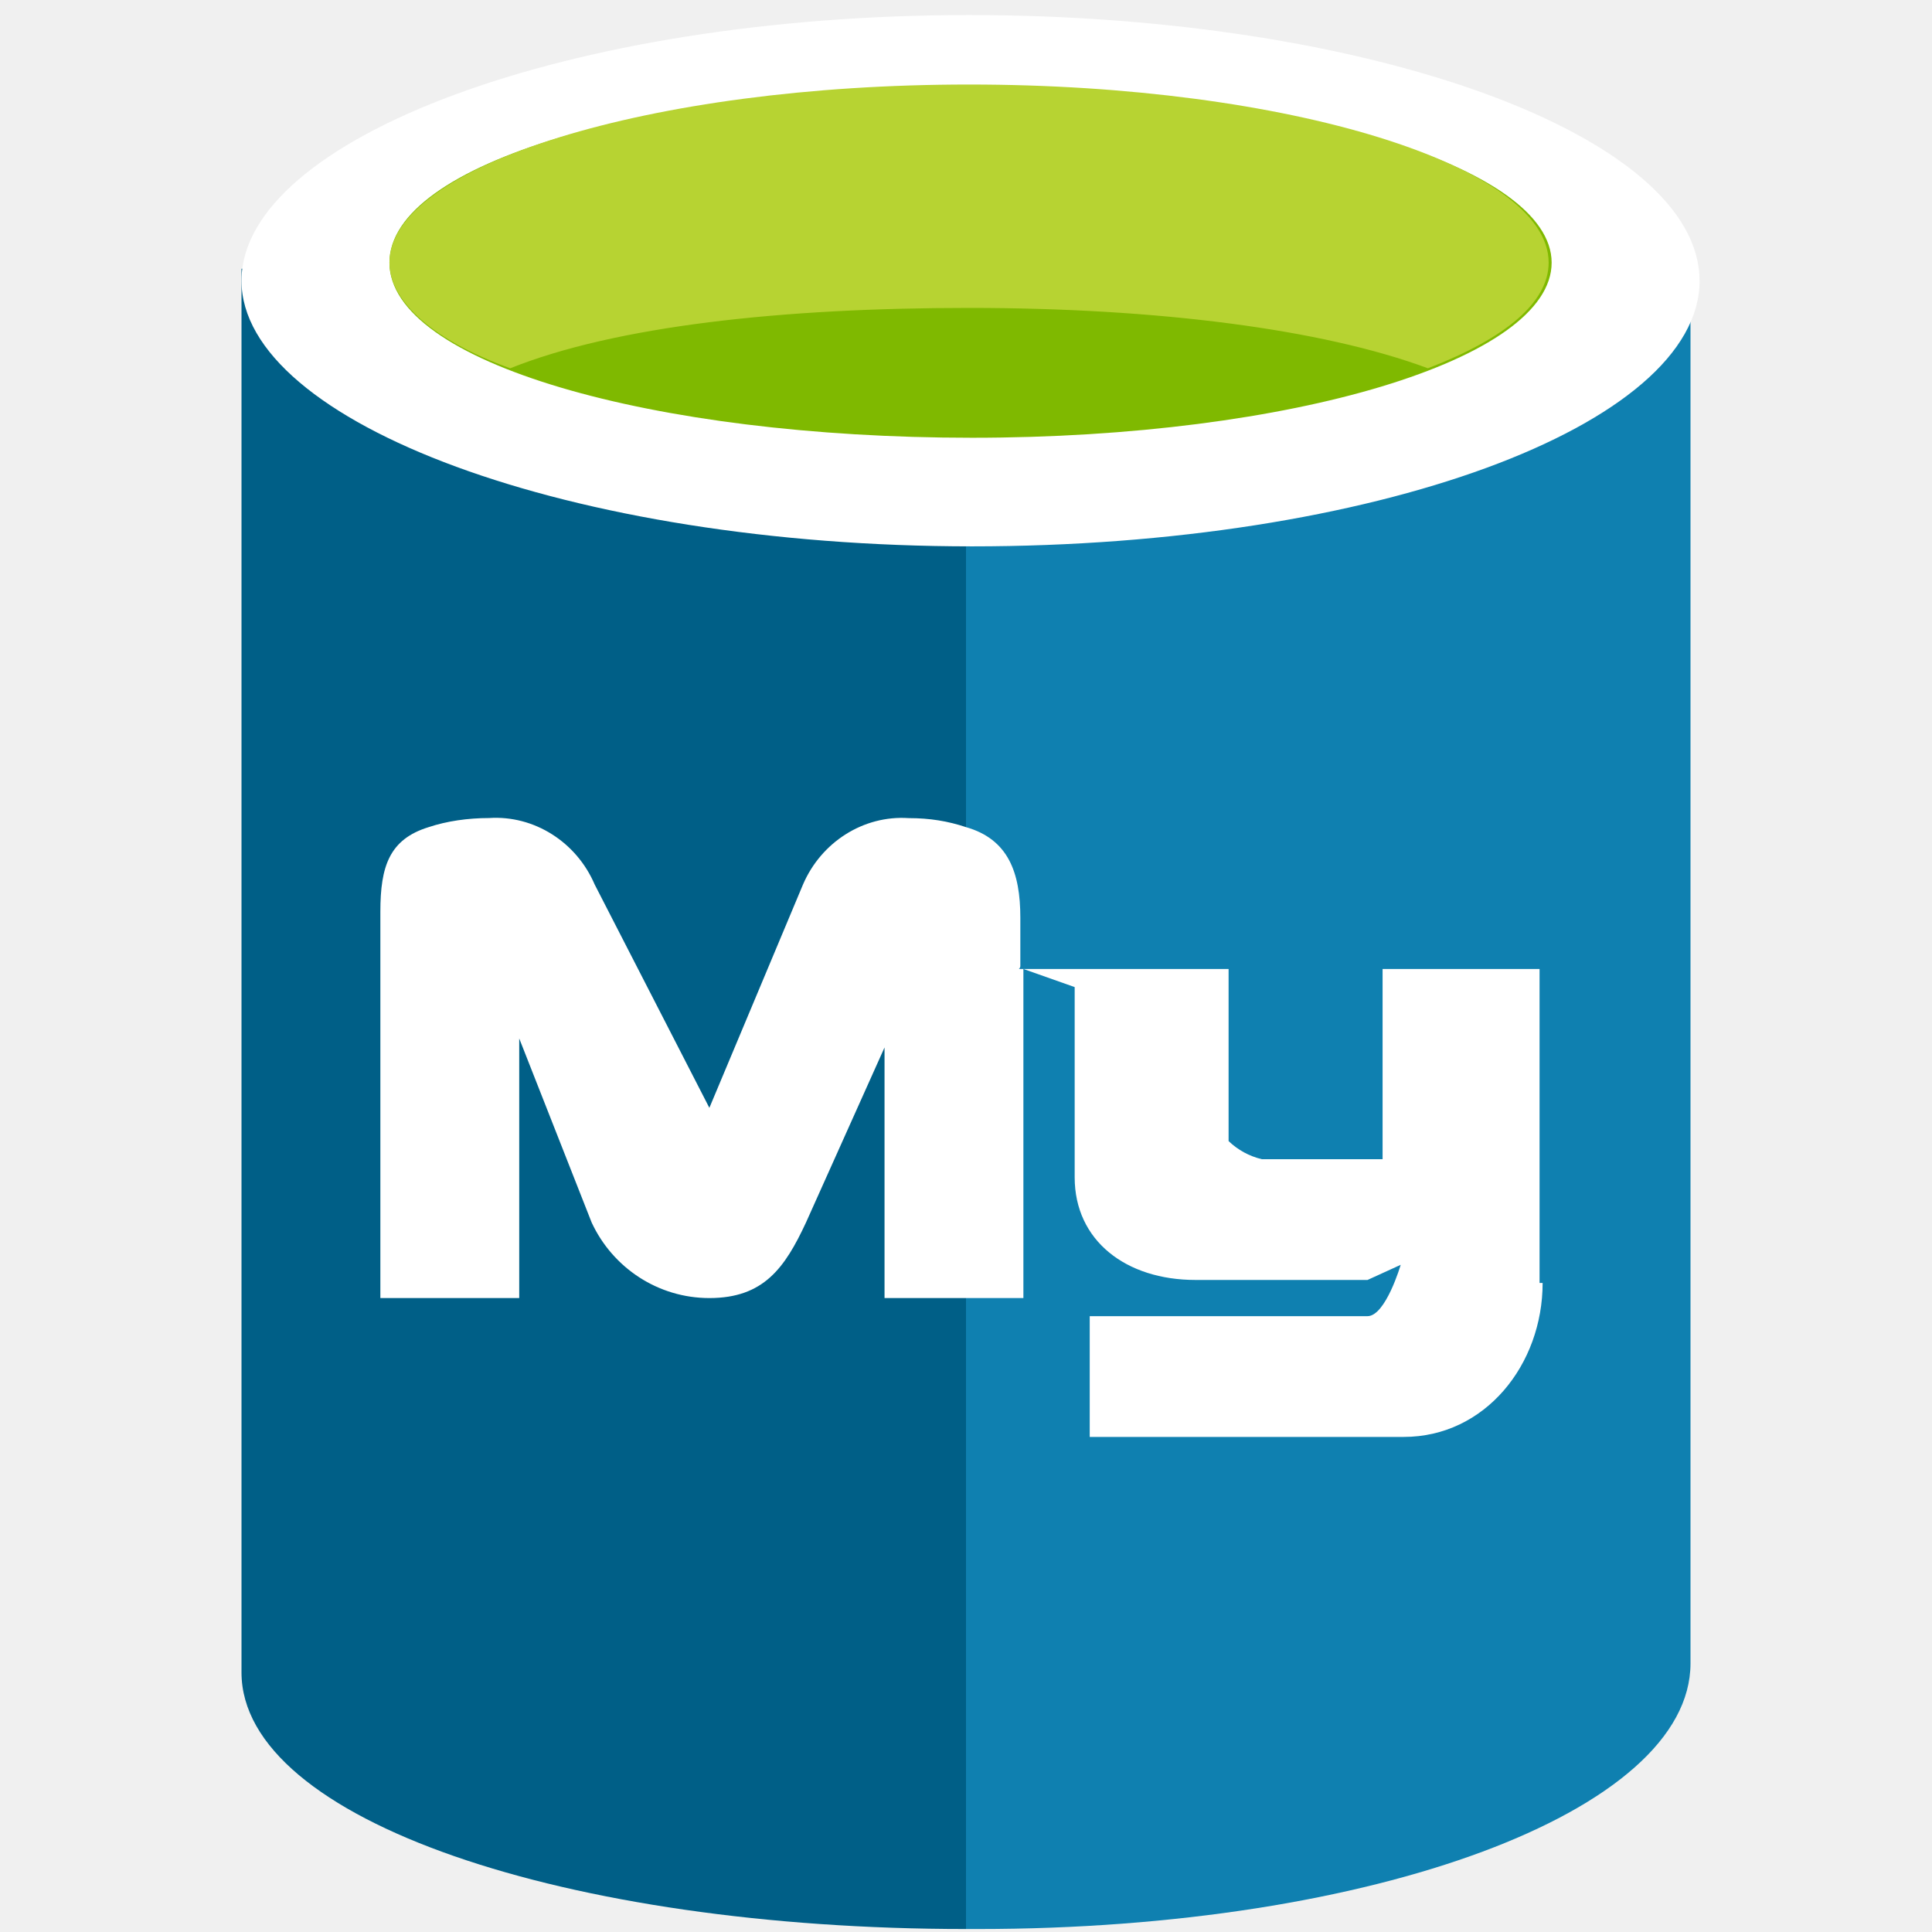
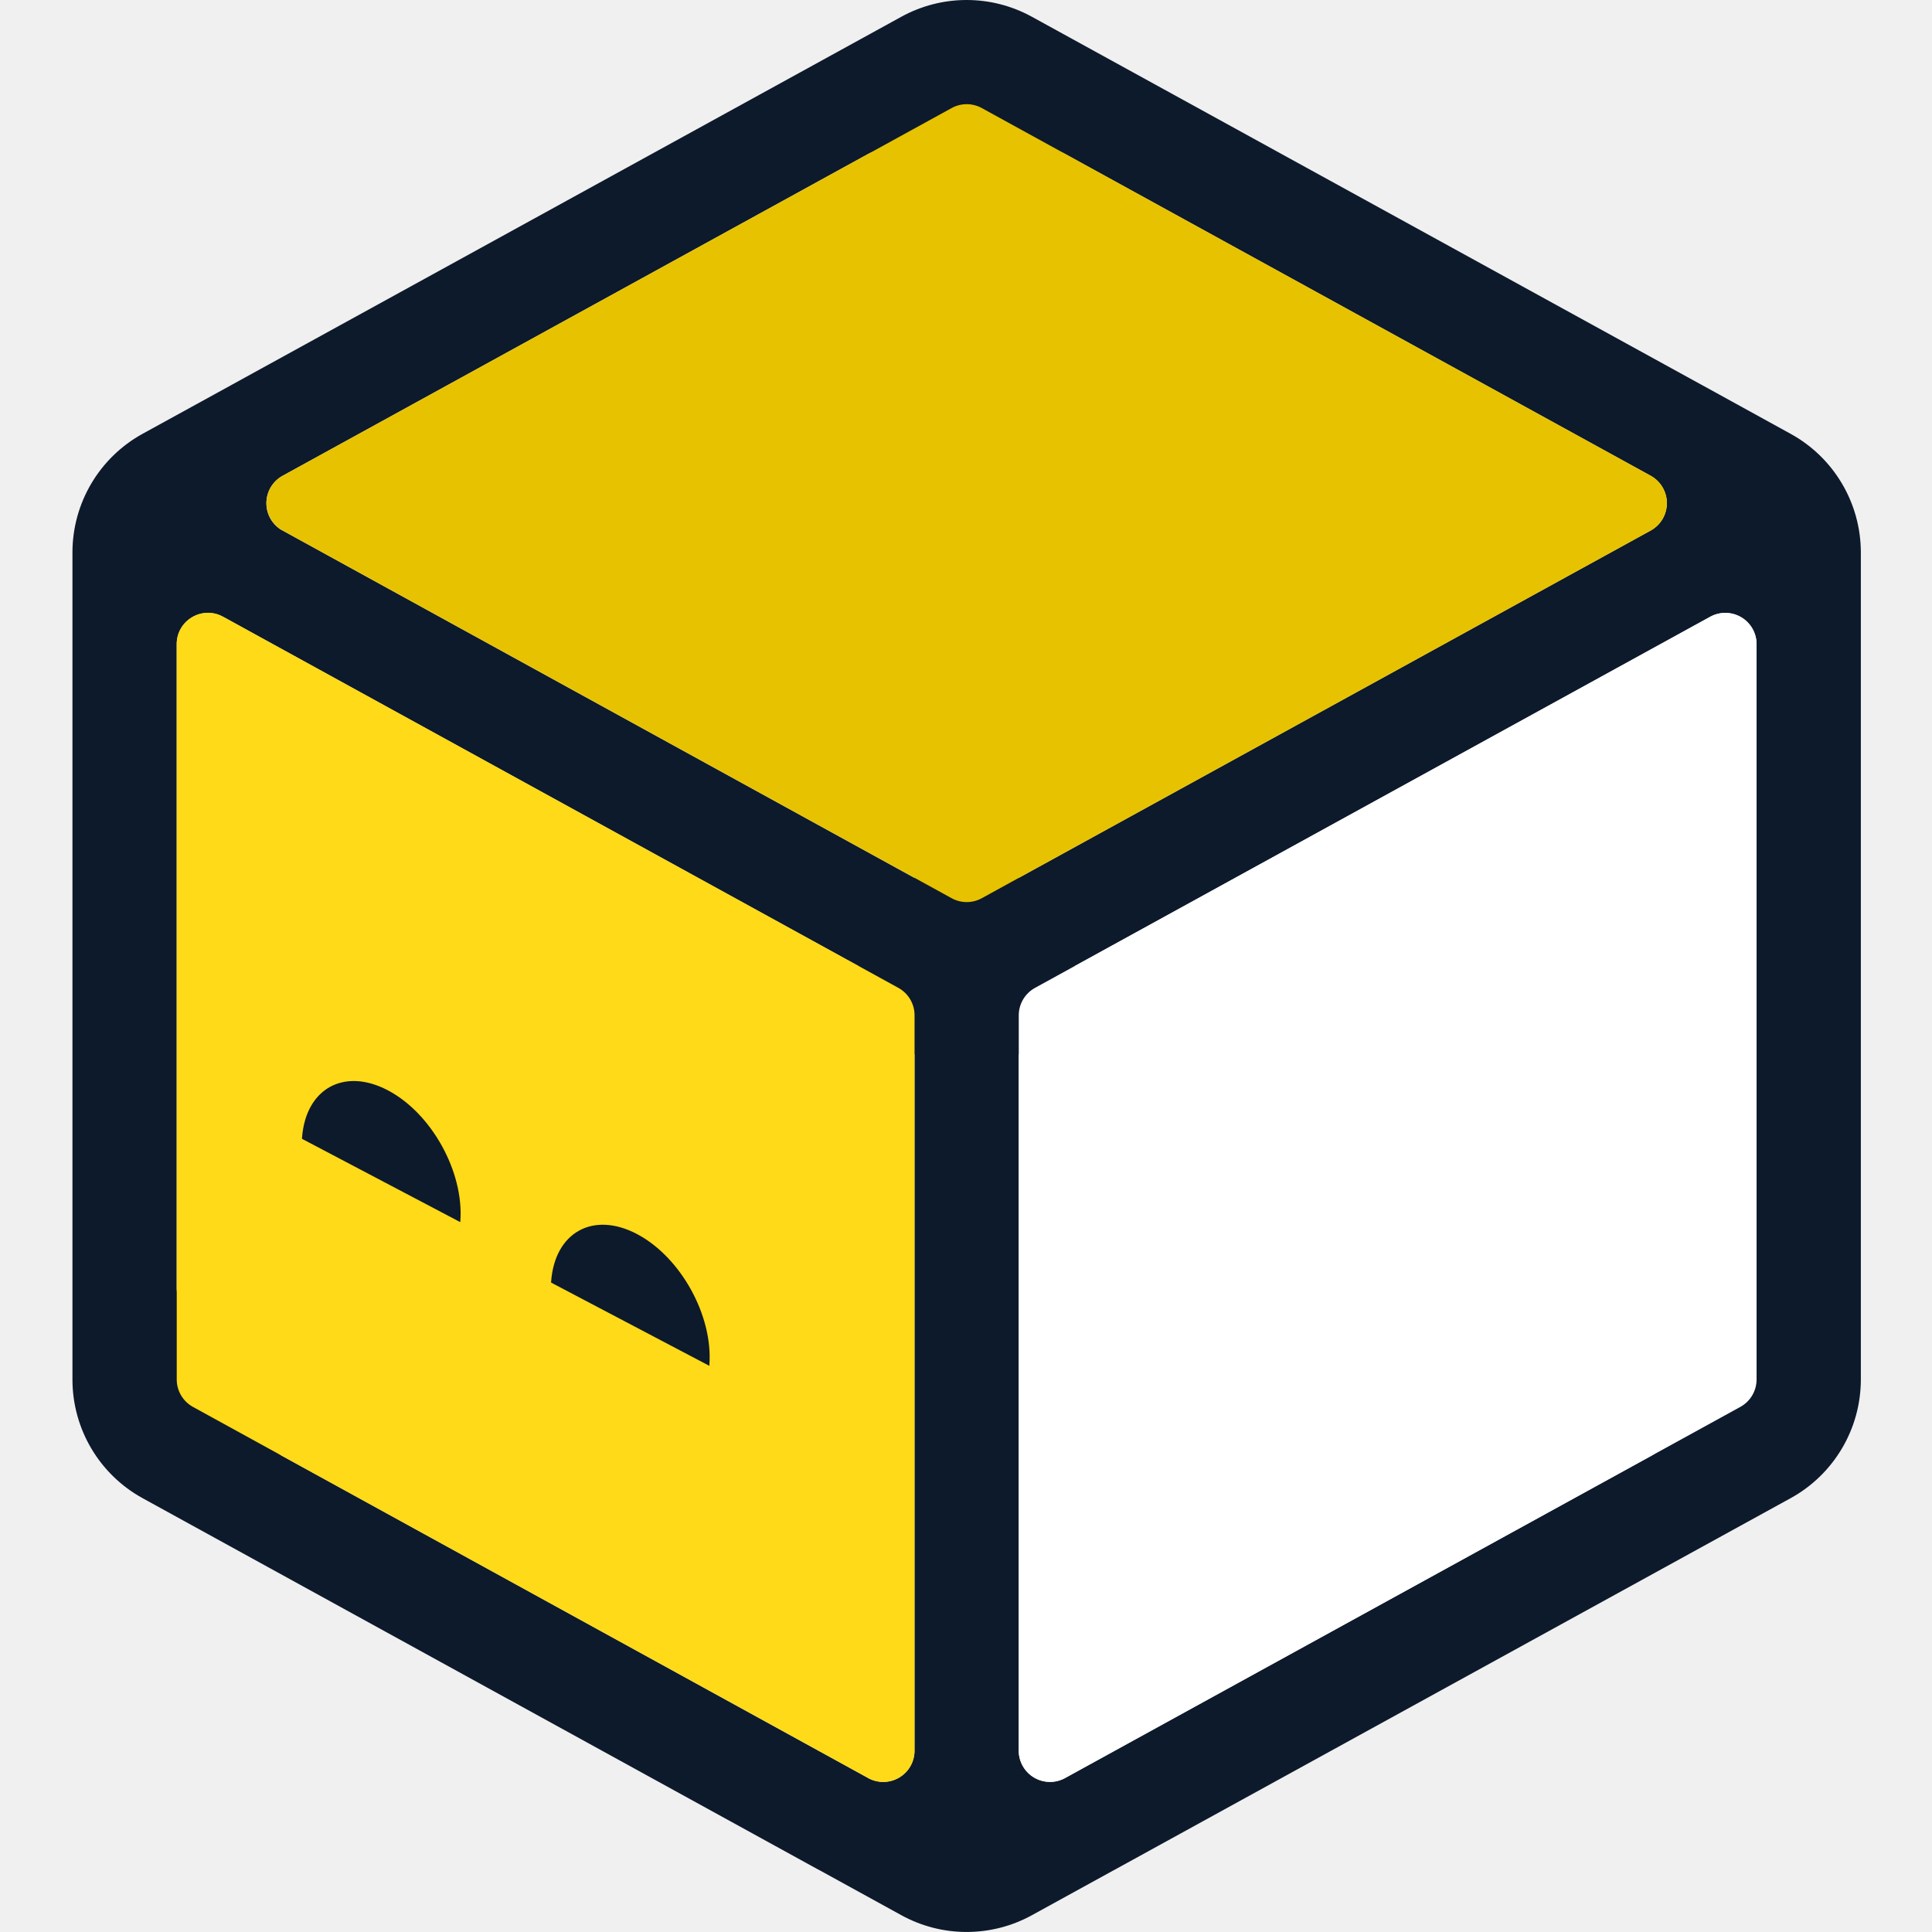
- <svg xmlns="http://www.w3.org/2000/svg" width="24" height="24" fill="none">
-   <path d="M12 23.963h.15c4.912 0 8.85-1.463 8.85-3.3V3.338l-9 .075v20.55z" fill="#0F80B0" />
-   <path d="M3 3.338v17.437c0 1.838 4.05 3.188 9 3.188V3.338H3z" fill="#005F87" />
-   <path d="M21.113 3.487c0 1.8-4.05 3.3-9.038 3.3C7.088 6.787 3 5.25 3 3.487c0-1.762 4.05-3.3 9.037-3.3 4.988 0 9.075 1.5 9.075 3.3z" fill="#fff" />
-   <path d="M19.275 3.263c0 1.2-3.225 2.175-7.2 2.175S4.838 4.5 4.838 3.263c0-1.238 3.225-2.175 7.2-2.175 3.974 0 7.237.975 7.237 2.175z" fill="#7FB900" />
-   <path d="M17.738 4.575c.974-.375 1.5-.825 1.5-1.313 0-1.2-3.226-2.212-7.2-2.212-3.975 0-7.2 1.012-7.2 2.212 0 .488.562.975 1.5 1.313 1.312-.525 3.375-.75 5.7-.75s4.387.262 5.7.75z" fill="#B7D332" />
-   <path d="M19.163 15.938c0 1.012-.713 1.912-1.726 1.912h-3.9v-1.5h3.45c.226 0 .413-.638.413-.638l-.412.188H14.85c-.862 0-1.5-.488-1.5-1.275v-2.363l-.637-.225v4.088h-1.725v-3.113l-.976 2.175c-.262.563-.525.938-1.2.938-.637 0-1.2-.375-1.462-.938l-.9-2.287v3.225H4.725v-4.8c0-.563.112-.9.6-1.05.225-.075.487-.113.75-.113.562-.037 1.087.3 1.312.825l1.425 2.775 1.163-2.774c.225-.525.75-.863 1.313-.825.262 0 .487.037.712.112.525.15.675.563.675 1.125v.6c0 .037-.038.037 0 .037h2.587v2.138a.894.894 0 0 0 .413.225h1.5v-2.363h1.95v3.9h.038z" fill="#fff" />
+ <svg xmlns="http://www.w3.org/2000/svg" viewBox="0 0 64 64" version="1.1" id="svg5" width="64" height="64">
+   <defs id="defs5" />
+   <path fill="#0d1a2b" fill-rule="evenodd" d="m 34.182,0.555 a 4.489,4.489 0 0 0 -4.324,0 L 7.699,12.735 a 5.089,5.089 0 0 0 -0.055,0.031 L 4.727,14.368 A 4.489,4.489 0 0 0 2.4,18.301 v 27.397 c 0,1.637 0.891,3.145 2.327,3.933 l 22.369,12.296 0.087,0.045 2.676,1.472 a 4.489,4.489 0 0 0 4.324,0 l 2.683,-1.475 0.08,-0.043 22.369,-12.296 a 4.489,4.489 0 0 0 2.328,-3.933 V 18.303 a 4.489,4.489 0 0 0 -2.328,-3.933 l -2.907,-1.6 a 3.815,3.815 0 0 0 -0.065,-0.035 z m 1.424,31.444 20.736,-11.397 0.063,-0.035 0.248,-0.136 a 1.036,1.036 0 0 1 1.535,0.907 v 21.324 c 0,0.788 -0.844,1.288 -1.533,0.907 l -0.192,-0.104 a 7.191,7.191 0 0 0 -0.12,-0.068 z M 7.647,20.572 7.7,20.603 28.433,31.999 7.699,43.396 a 6.76,6.76 0 0 0 -0.115,0.067 L 7.388,43.569 A 1.036,1.036 0 0 1 5.853,42.663 V 21.339 c 0,-0.787 0.844,-1.287 1.533,-0.907 z M 54.71,15.777 35.281,5.099 A 1.036,1.036 0 0 0 33.748,5.976 V 29.08 l 20.961,-11.521 a 1.036,1.036 0 0 0 0,-1.781 z M 9.337,17.561 30.293,29.081 V 5.975 A 1.036,1.036 0 0 0 28.76,5.099 L 9.335,15.776 a 1.036,1.036 0 0 0 0,1.787 z m 0.025,30.677 A 1.036,1.036 0 0 1 9.308,46.455 L 30.293,34.92 v 23.104 a 1.036,1.036 0 0 1 -1.493,0.899 z M 33.746,57.993 V 34.919 l 20.989,11.536 a 1.036,1.036 0 0 1 -0.057,1.783 L 35.242,58.92 a 1.036,1.036 0 0 1 -1.496,-0.897 v -0.031 z" clip-rule="evenodd" id="path1" style="stroke-width:1.333" />
+   <path fill="#e7c200" d="m 31.525,3.579 a 1.036,1.036 0 0 1 0.997,0 L 54.682,15.759 a 1.036,1.036 0 0 1 0,1.816 L 32.522,29.755 a 1.035,1.035 0 0 1 -0.997,0 L 9.365,17.575 a 1.036,1.036 0 0 1 0,-1.816 z" id="path2" style="stroke-width:1.333" />
+   <path fill="#ffda18" d="m 5.855,21.337 c 0,-0.788 0.844,-1.288 1.535,-0.908 l 22.369,12.295 a 1.036,1.036 0 0 1 0.537,0.908 v 24.36 c 0,0.787 -0.844,1.287 -1.535,0.907 L 6.391,46.605 A 1.036,1.036 0 0 1 5.855,45.696 Z" id="path3" style="stroke-width:1.333" />
+   <path fill="#ffffff" d="m 56.656,20.429 a 1.036,1.036 0 0 1 1.533,0.907 v 24.36 a 1.036,1.036 0 0 1 -0.536,0.908 L 35.284,58.9 a 1.036,1.036 0 0 1 -1.536,-0.908 V 33.632 c 0,-0.377 0.207,-0.725 0.537,-0.907 z" id="path4" style="stroke-width:1.333" />
+   <path fill="#0d1a2b" d="m 15.249,40.451 -0.003,0.033 -5.244,-2.76 0.003,-0.033 c 0.121,-1.631 1.395,-2.336 2.843,-1.573 1.448,0.76 2.523,2.701 2.401,4.333 z m 8.252,4.761 -0.003,0.033 -5.244,-2.759 0.003,-0.033 c 0.12,-1.632 1.393,-2.337 2.841,-1.575 1.448,0.76 2.524,2.701 2.401,4.333 z" id="path5" style="stroke-width:1.333" />
</svg>
